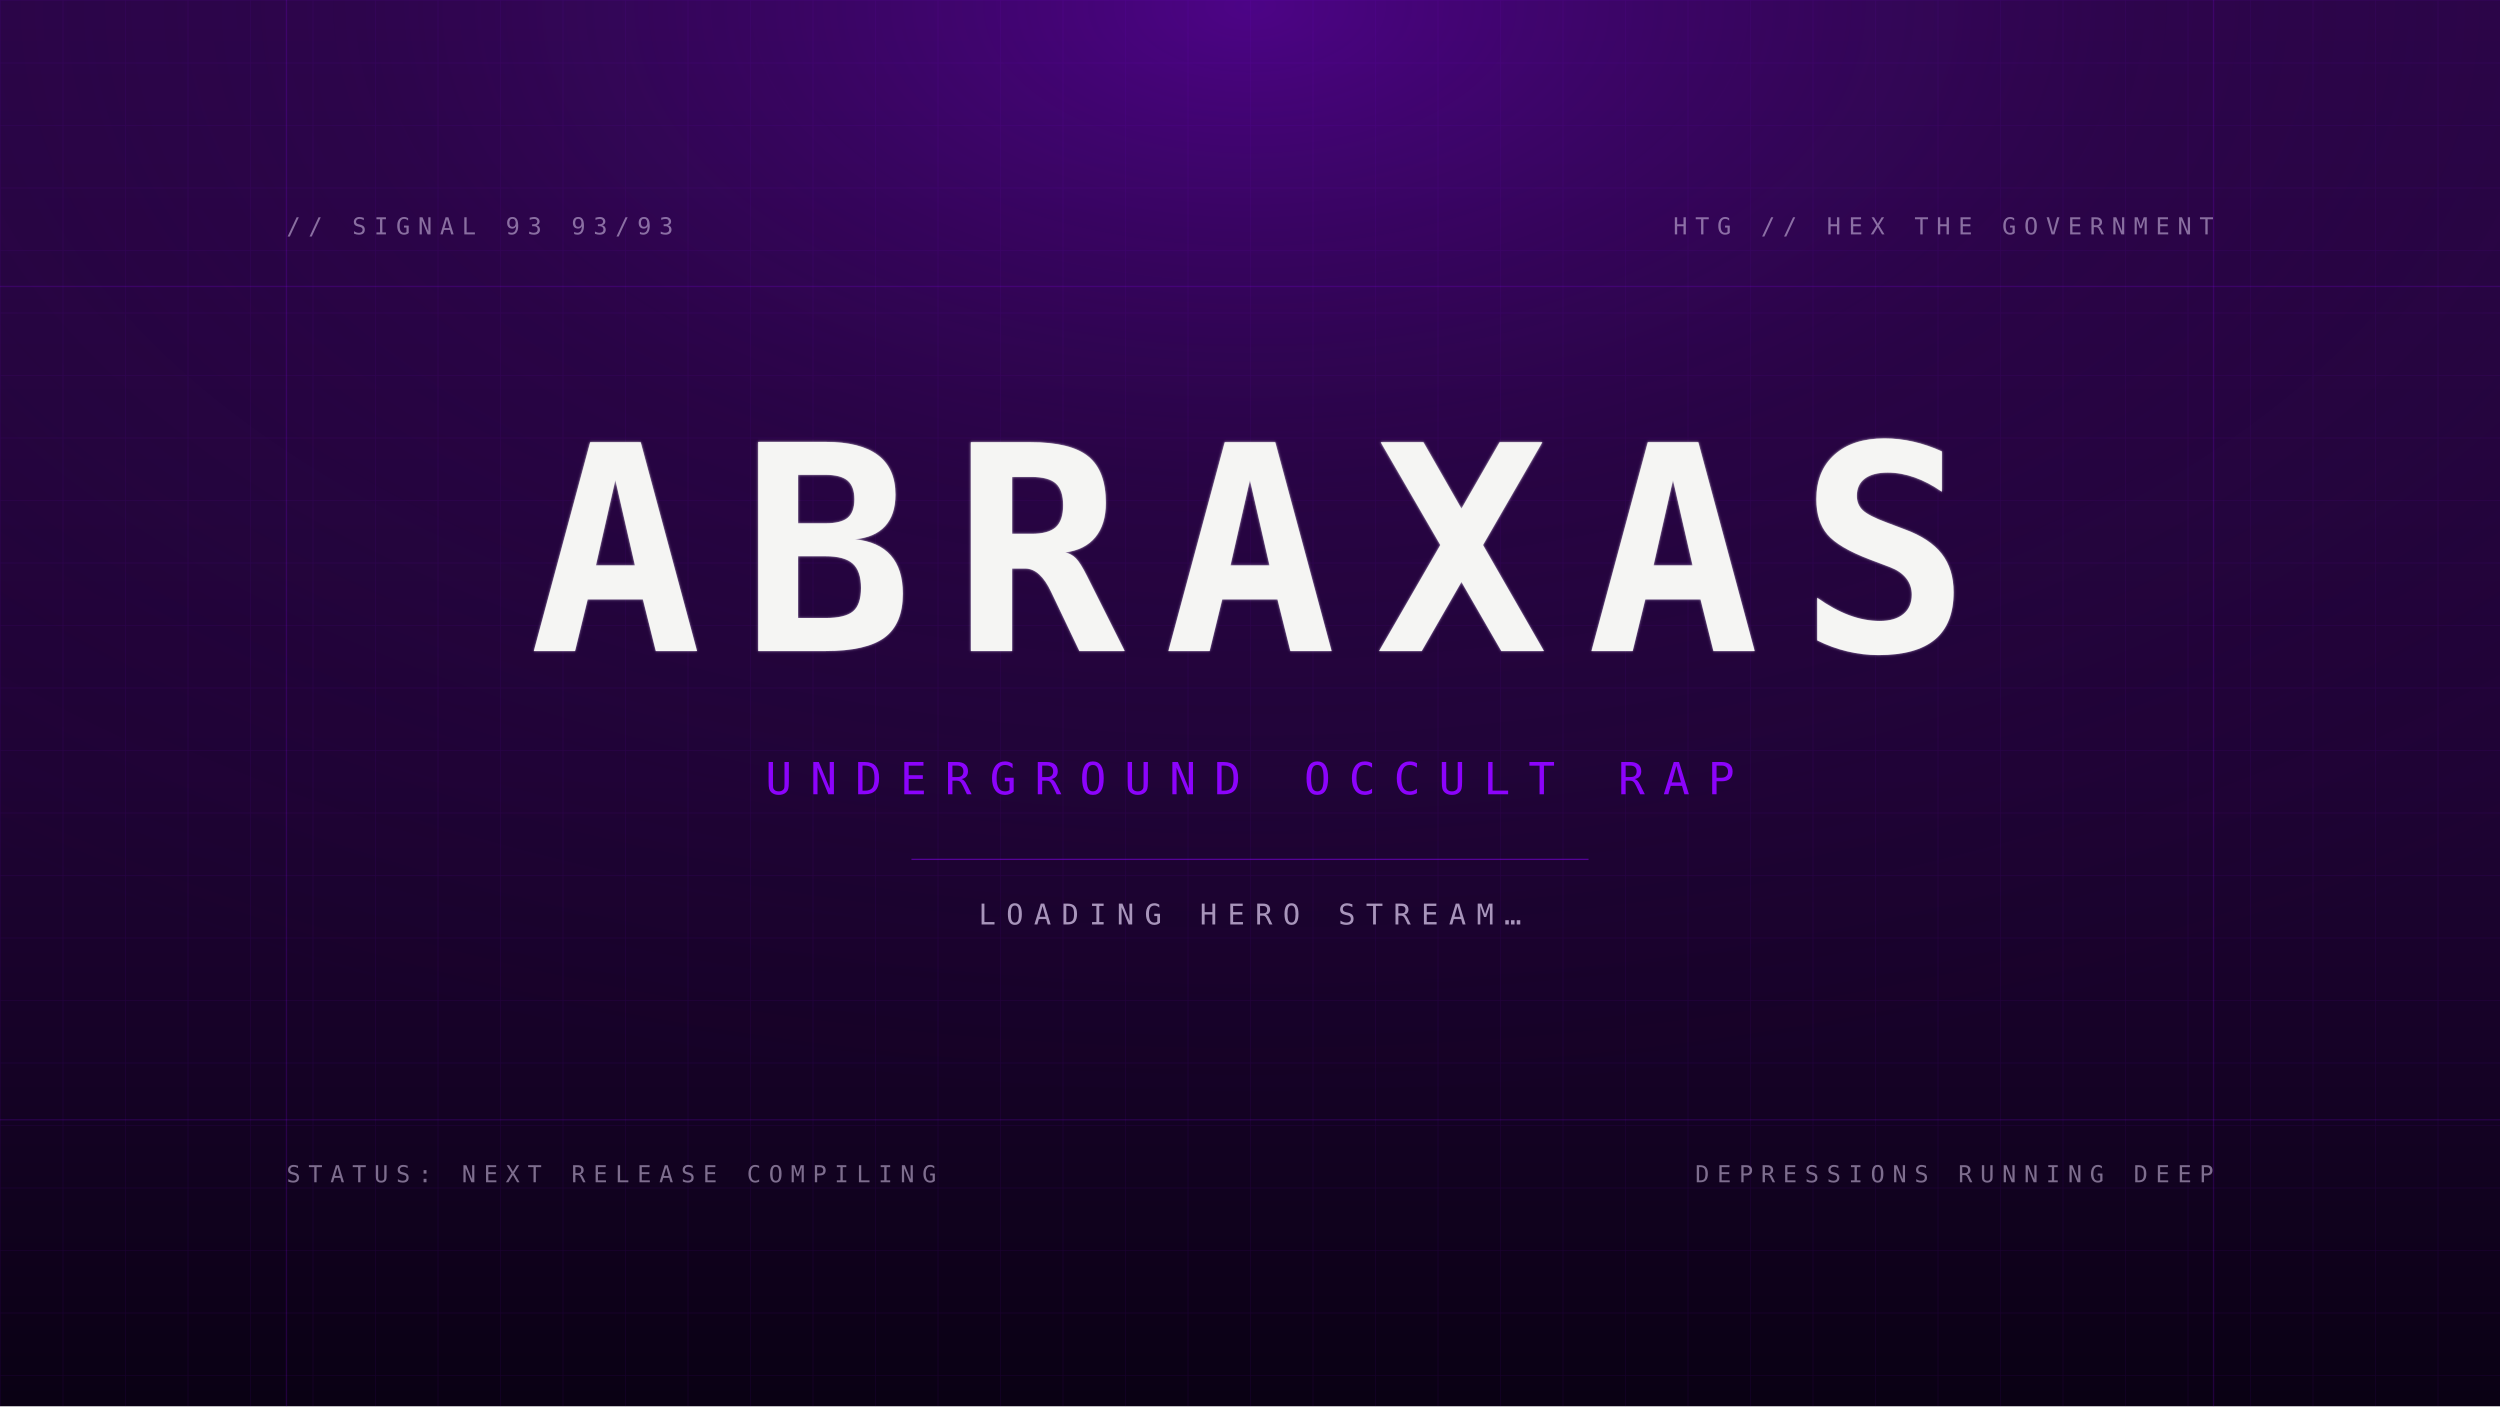
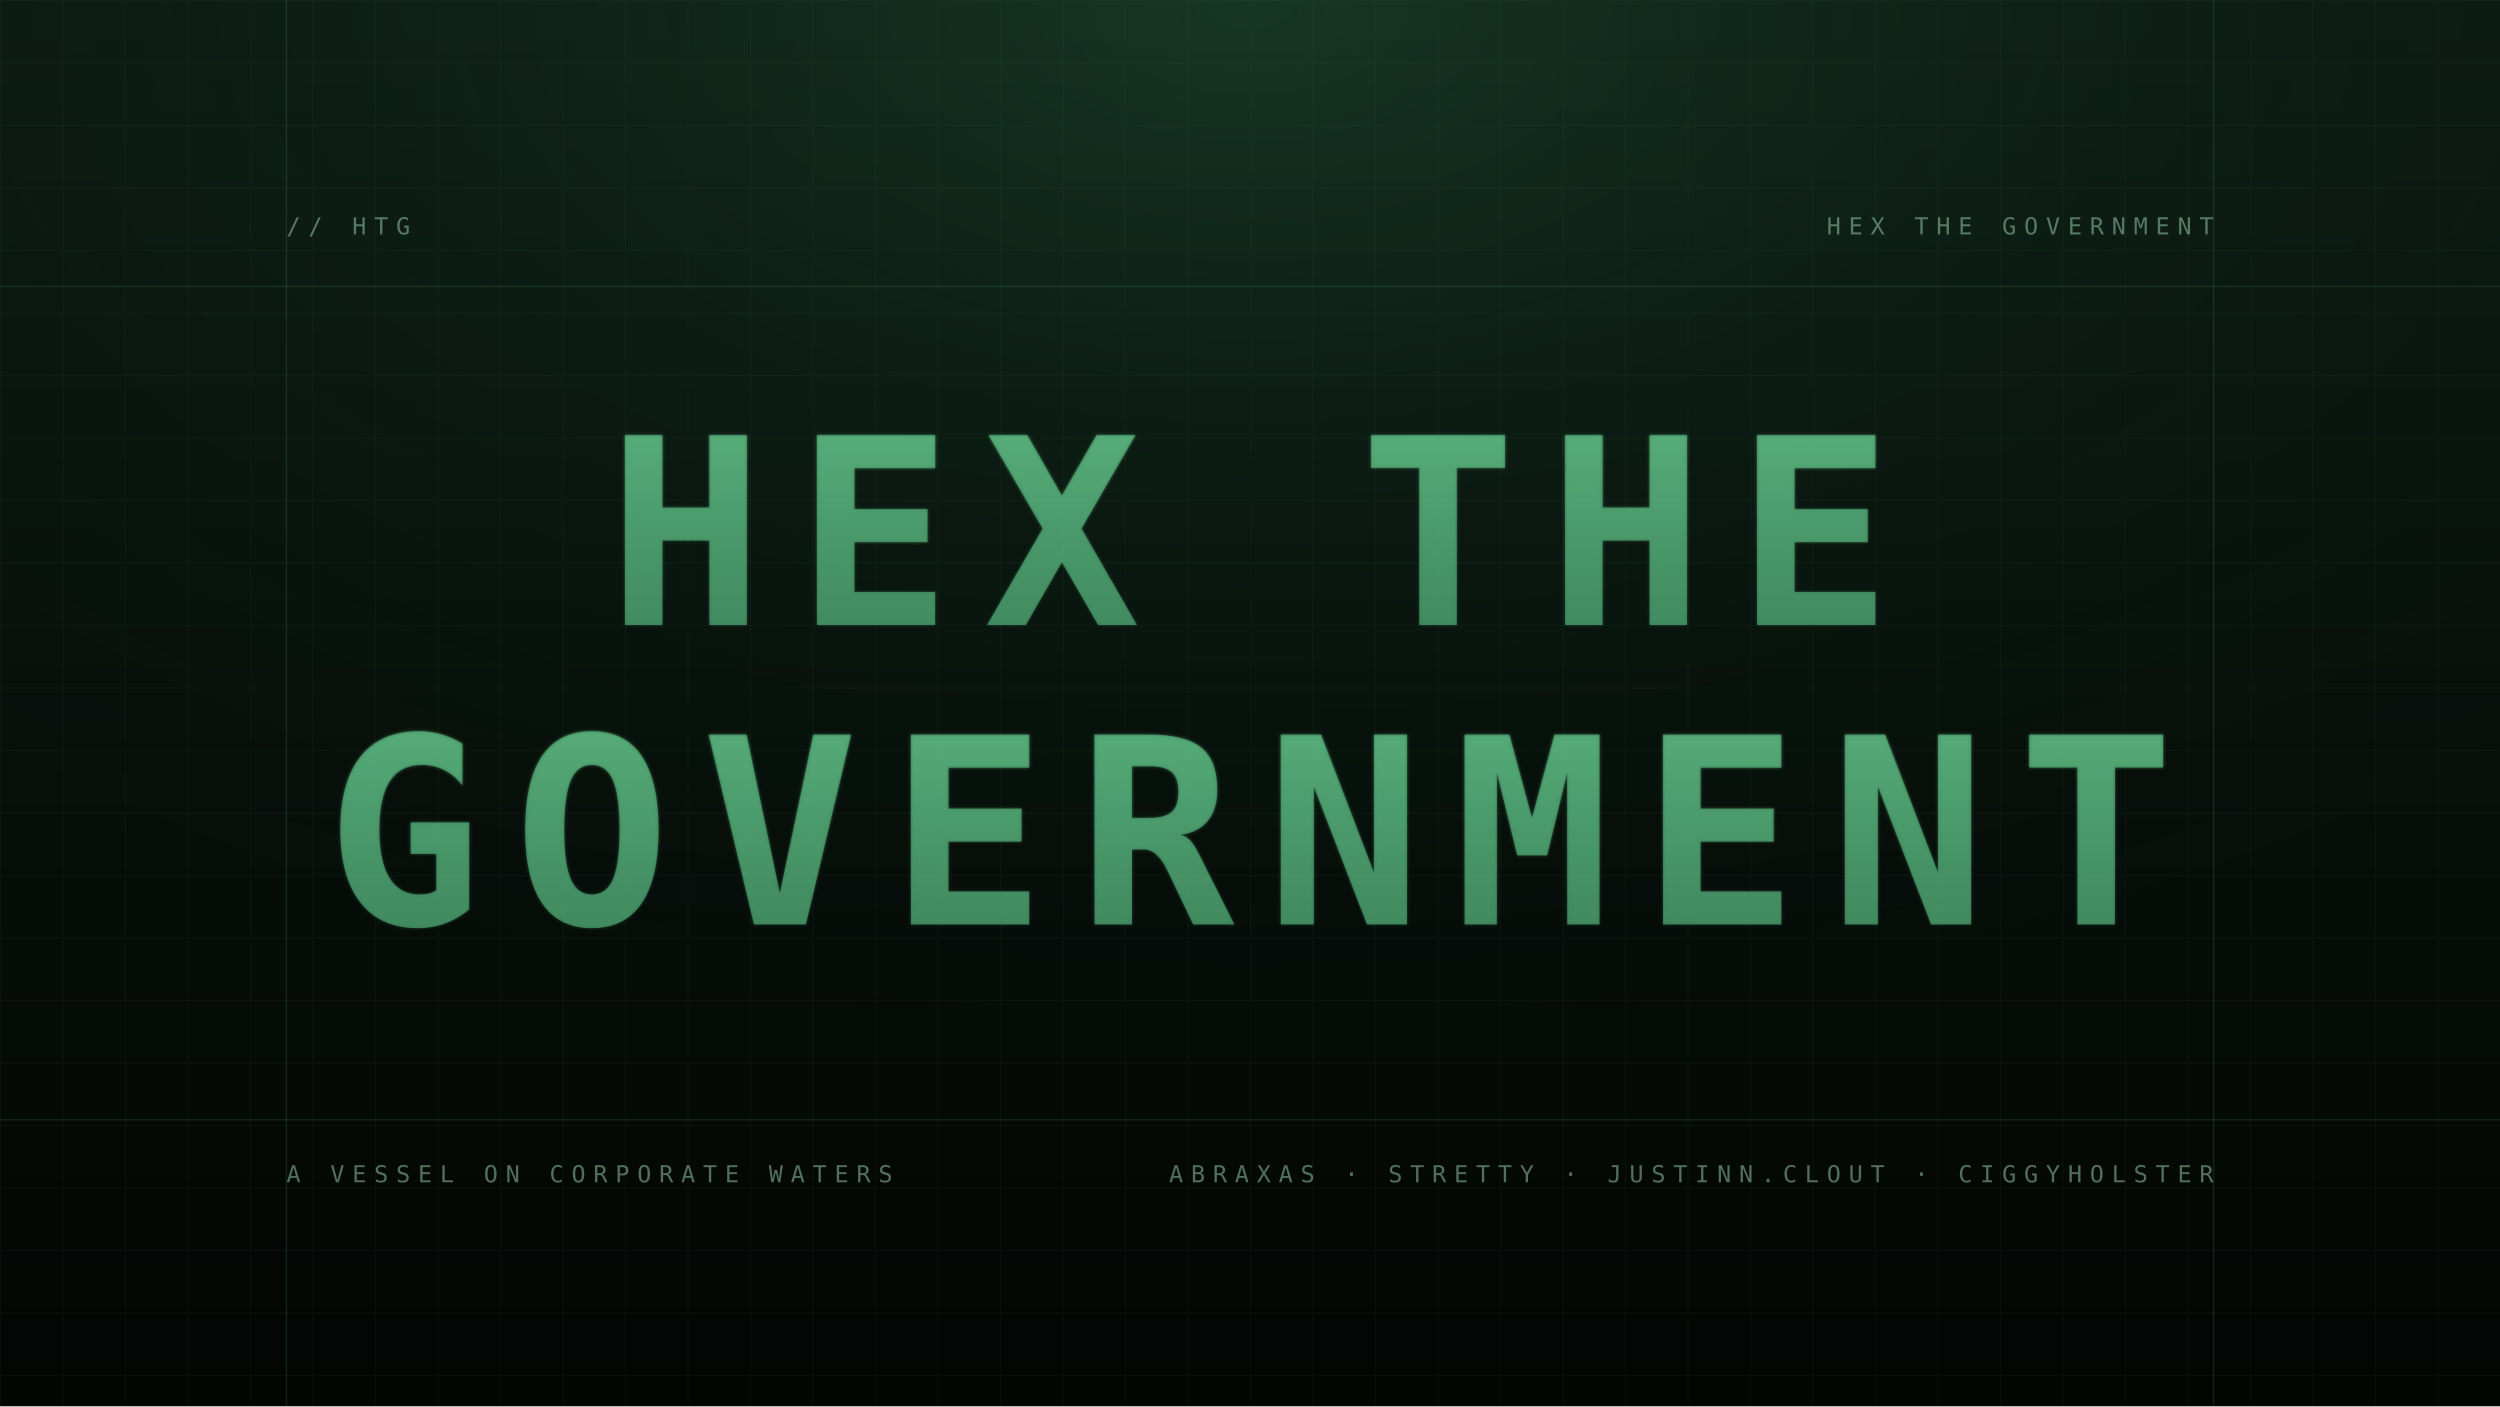
- <svg xmlns="http://www.w3.org/2000/svg" viewBox="0 0 1920 1080" preserveAspectRatio="xMidYMid slice" role="img" aria-label="ABRAXAS hero poster">
+ <svg xmlns="http://www.w3.org/2000/svg" viewBox="0 0 1920 1080" preserveAspectRatio="xMidYMid slice" role="img" aria-label="HTG — Hex The Government hero poster">
  <defs>
    <radialGradient id="glow" cx="50%" cy="0%" r="80%">
-       <stop offset="0%" stop-color="#8c03fc" stop-opacity="0.35" />
-       <stop offset="45%" stop-color="#3b0866" stop-opacity="0.18" />
-       <stop offset="100%" stop-color="#1f0335" stop-opacity="0" />
+       <stop offset="0%" stop-color="#2f7a52" stop-opacity="0.30" />
+       <stop offset="45%" stop-color="#143a27" stop-opacity="0.16" />
+       <stop offset="100%" stop-color="#050a07" stop-opacity="0" />
    </radialGradient>
    <linearGradient id="baseFade" x1="0" y1="0" x2="0" y2="1">
-       <stop offset="0%" stop-color="#2a0546" />
-       <stop offset="55%" stop-color="#1f0335" />
-       <stop offset="100%" stop-color="#0a0114" />
+       <stop offset="0%" stop-color="#0c1a12" />
+       <stop offset="55%" stop-color="#070f0a" />
+       <stop offset="100%" stop-color="#030503" />
    </linearGradient>
    <linearGradient id="wordFade" x1="0" y1="0" x2="0" y2="1">
-       <stop offset="0%" stop-color="#f5f5f3" stop-opacity="0.98" />
-       <stop offset="100%" stop-color="#d7c6ea" stop-opacity="0.85" />
+       <stop offset="0%" stop-color="#5fbf86" stop-opacity="0.75" />
+       <stop offset="100%" stop-color="#2f7a52" stop-opacity="0.55" />
    </linearGradient>
    <pattern id="grid" x="0" y="0" width="48" height="48" patternUnits="userSpaceOnUse">
-       <path d="M48 0H0V48" fill="none" stroke="#8c03fc" stroke-opacity="0.10" stroke-width="1" />
+       <path d="M48 0H0V48" fill="none" stroke="#5fbf86" stroke-opacity="0.08" stroke-width="1" />
    </pattern>
    <filter id="soft" x="-10%" y="-10%" width="120%" height="120%">
-       <feGaussianBlur stdDeviation="1.2" />
+       <feGaussianBlur stdDeviation="1.4" />
    </filter>
  </defs>
  <rect width="1920" height="1080" fill="url(#baseFade)" />
  <rect width="1920" height="1080" fill="url(#grid)" />
  <rect width="1920" height="1080" fill="url(#glow)" />
-   <g stroke="#8c03fc" stroke-opacity="0.18" stroke-width="1">
+   <g stroke="#5fbf86" stroke-opacity="0.16" stroke-width="1">
    <line x1="0" y1="220" x2="1920" y2="220" />
    <line x1="0" y1="860" x2="1920" y2="860" />
    <line x1="220" y1="0" x2="220" y2="1080" />
    <line x1="1700" y1="0" x2="1700" y2="1080" />
  </g>
-   <g font-family="'IBM Plex Mono', monospace" fill="#d7c6ea" opacity="0.55" font-size="18" letter-spacing="6">
-     <text x="220" y="180">// SIGNAL 93 93/93</text>
-     <text x="220" y="908">STATUS: NEXT RELEASE COMPILING</text>
-     <text x="1700" y="180" text-anchor="end">HTG // HEX THE GOVERNMENT</text>
-     <text x="1700" y="908" text-anchor="end">DEPRESSIONS RUNNING DEEP</text>
+   <g font-family="'IBM Plex Mono', monospace" fill="#9fd6b5" opacity="0.5" font-size="18" letter-spacing="6">
+     <text x="220" y="180">// HTG</text>
+     <text x="220" y="908">A VESSEL ON CORPORATE WATERS</text>
+     <text x="1700" y="180" text-anchor="end">HEX THE GOVERNMENT</text>
+     <text x="1700" y="908" text-anchor="end">ABRAXAS · STRETTY · JUSTINN.CLOUT · CIGGYHOLSTER</text>
  </g>
-   <g transform="translate(960 540)" text-anchor="middle" font-family="'IBM Plex Mono', monospace">
-     <text y="-40" fill="url(#wordFade)" font-size="220" font-weight="700" letter-spacing="30" filter="url(#soft)">ABRAXAS</text>
-     <text y="-40" fill="#f5f5f3" font-size="220" font-weight="700" letter-spacing="30">ABRAXAS</text>
-     <text y="70" fill="#8c03fc" font-size="34" letter-spacing="14">UNDERGROUND OCCULT RAP</text>
-     <line x1="-260" y1="120" x2="260" y2="120" stroke="#8c03fc" stroke-opacity="0.5" />
-     <text y="170" fill="#d7c6ea" opacity="0.75" font-size="22" letter-spacing="8">LOADING HERO STREAM…</text>
+   <g transform="translate(960 540)" text-anchor="middle" font-family="'IBM Plex Mono', monospace" font-weight="700" letter-spacing="24">
+     <text y="-60" fill="url(#wordFade)" font-size="200" filter="url(#soft)">HEX THE</text>
+     <text y="-60" fill="#5fbf86" fill-opacity="0.55" font-size="200">HEX THE</text>
+     <text y="170" fill="url(#wordFade)" font-size="200" filter="url(#soft)">GOVERNMENT</text>
+     <text y="170" fill="#5fbf86" fill-opacity="0.55" font-size="200">GOVERNMENT</text>
  </g>
</svg>
